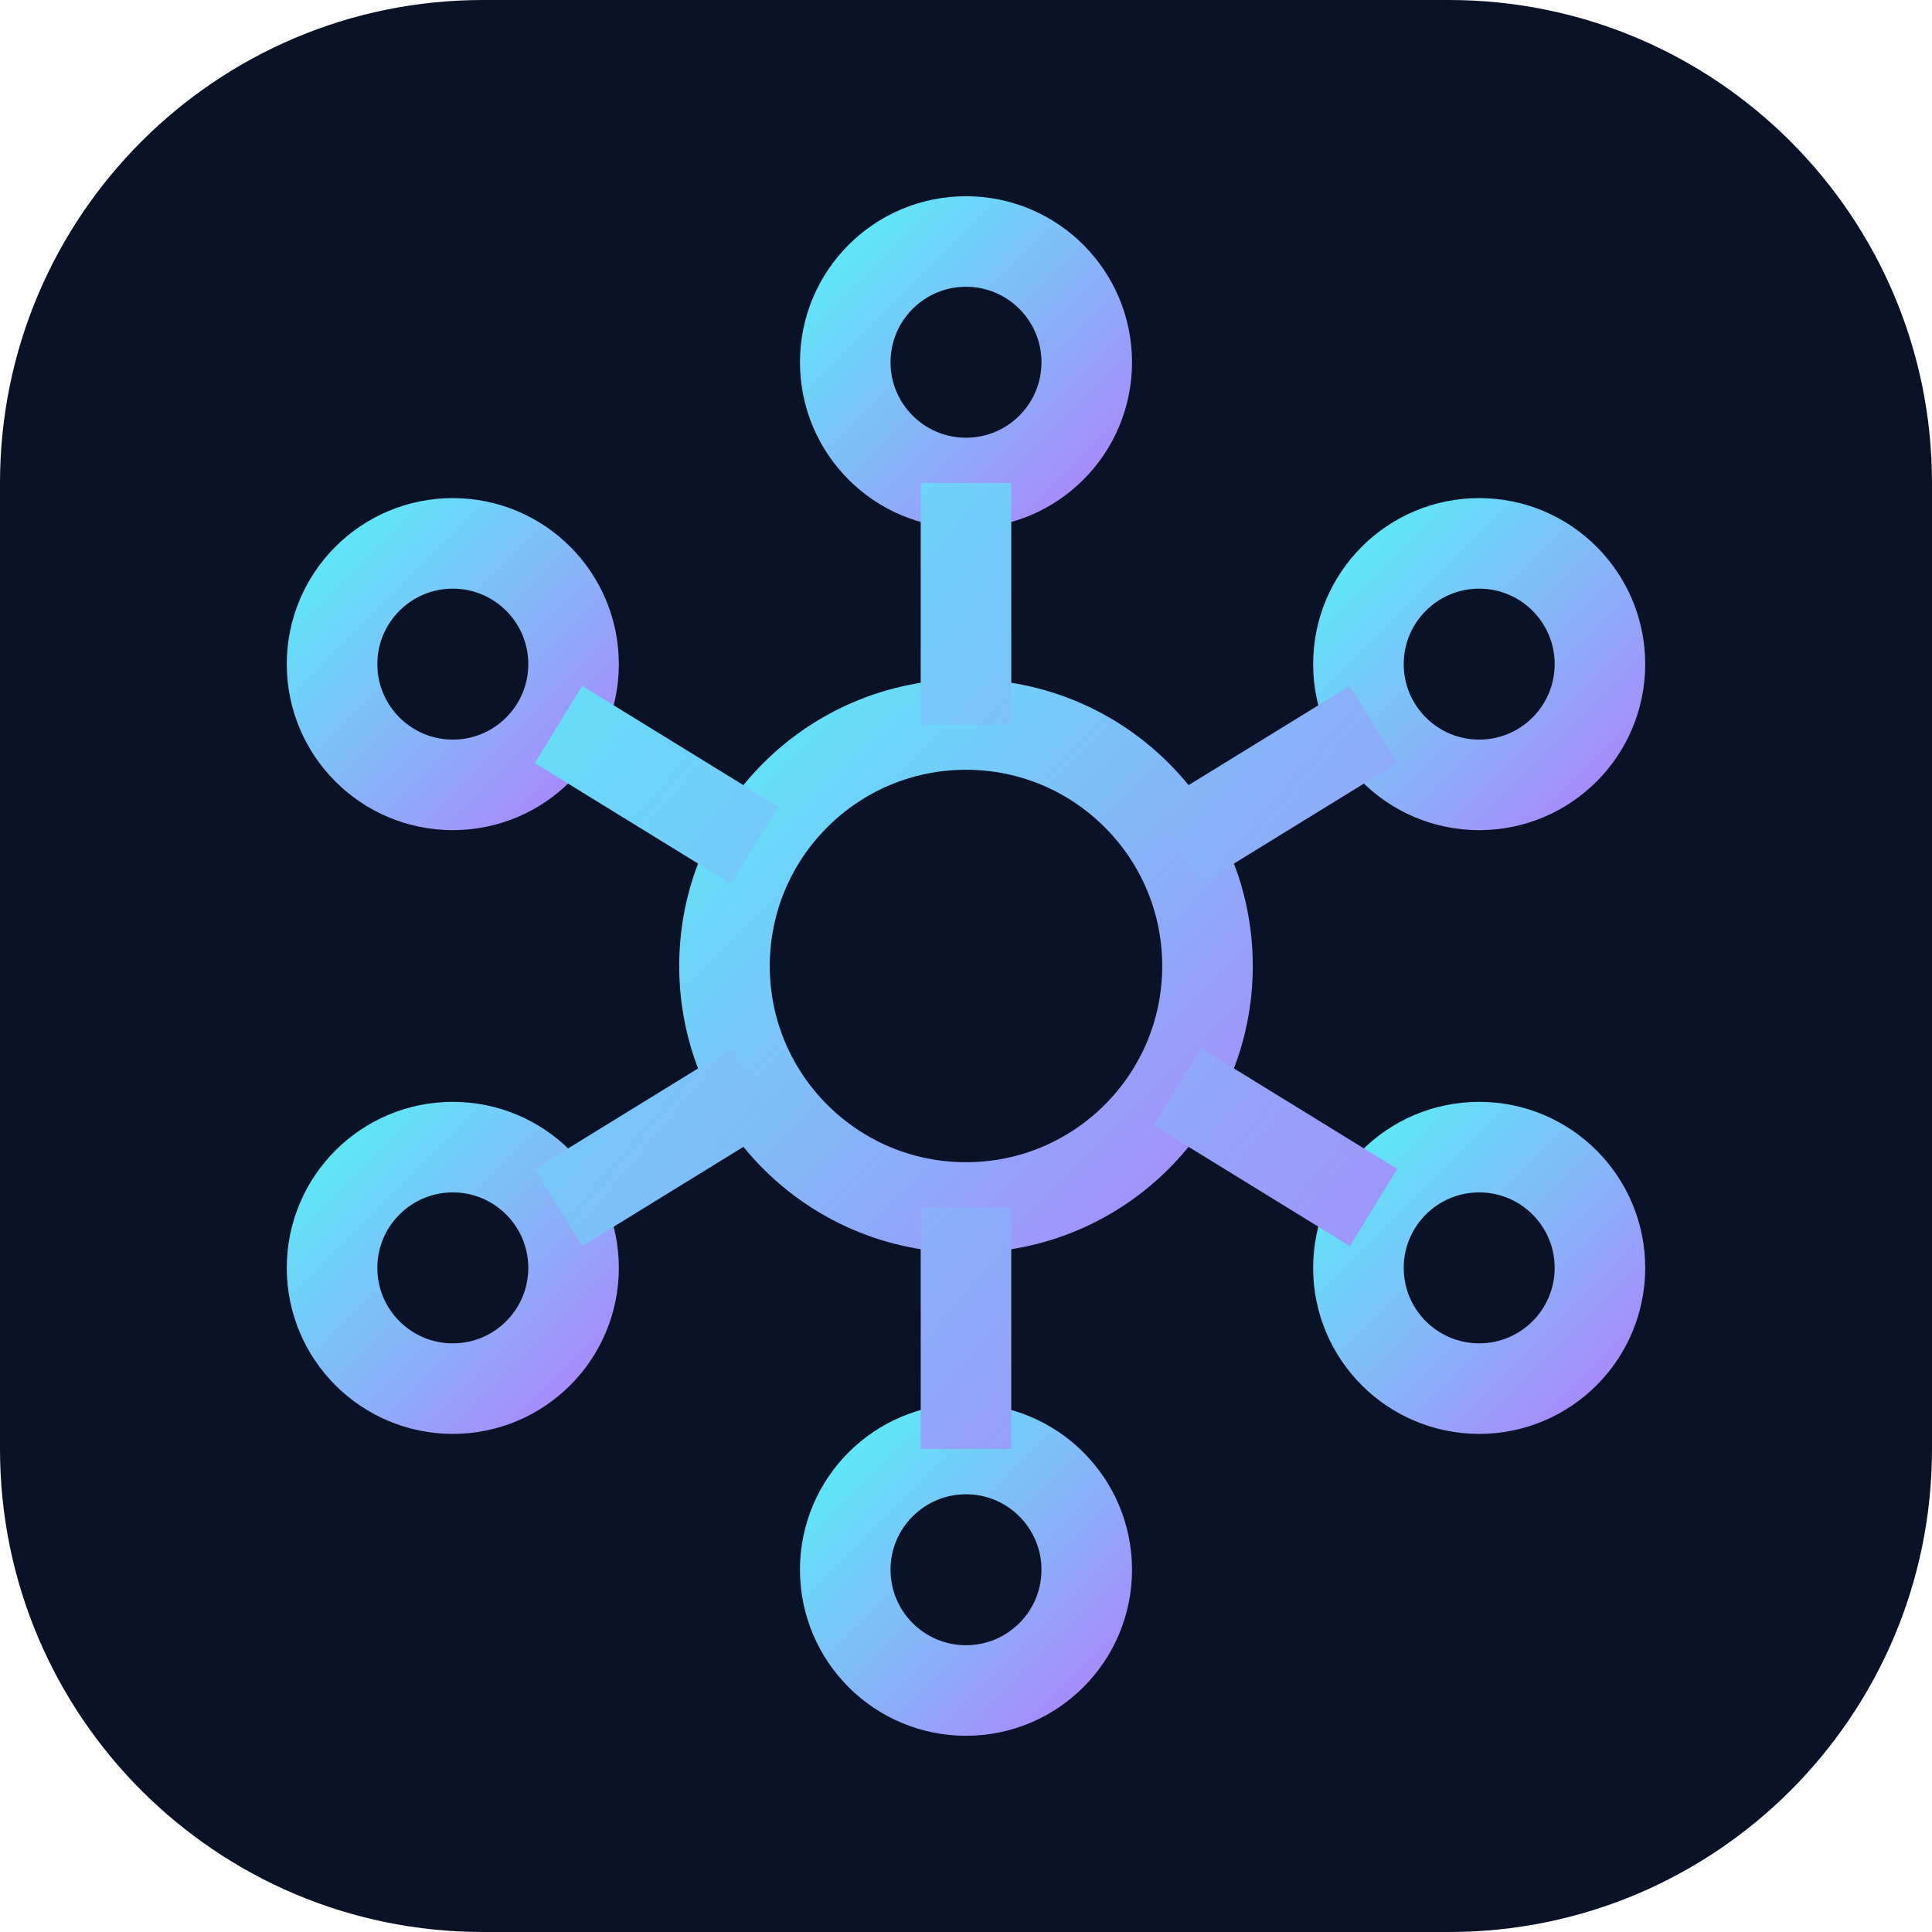
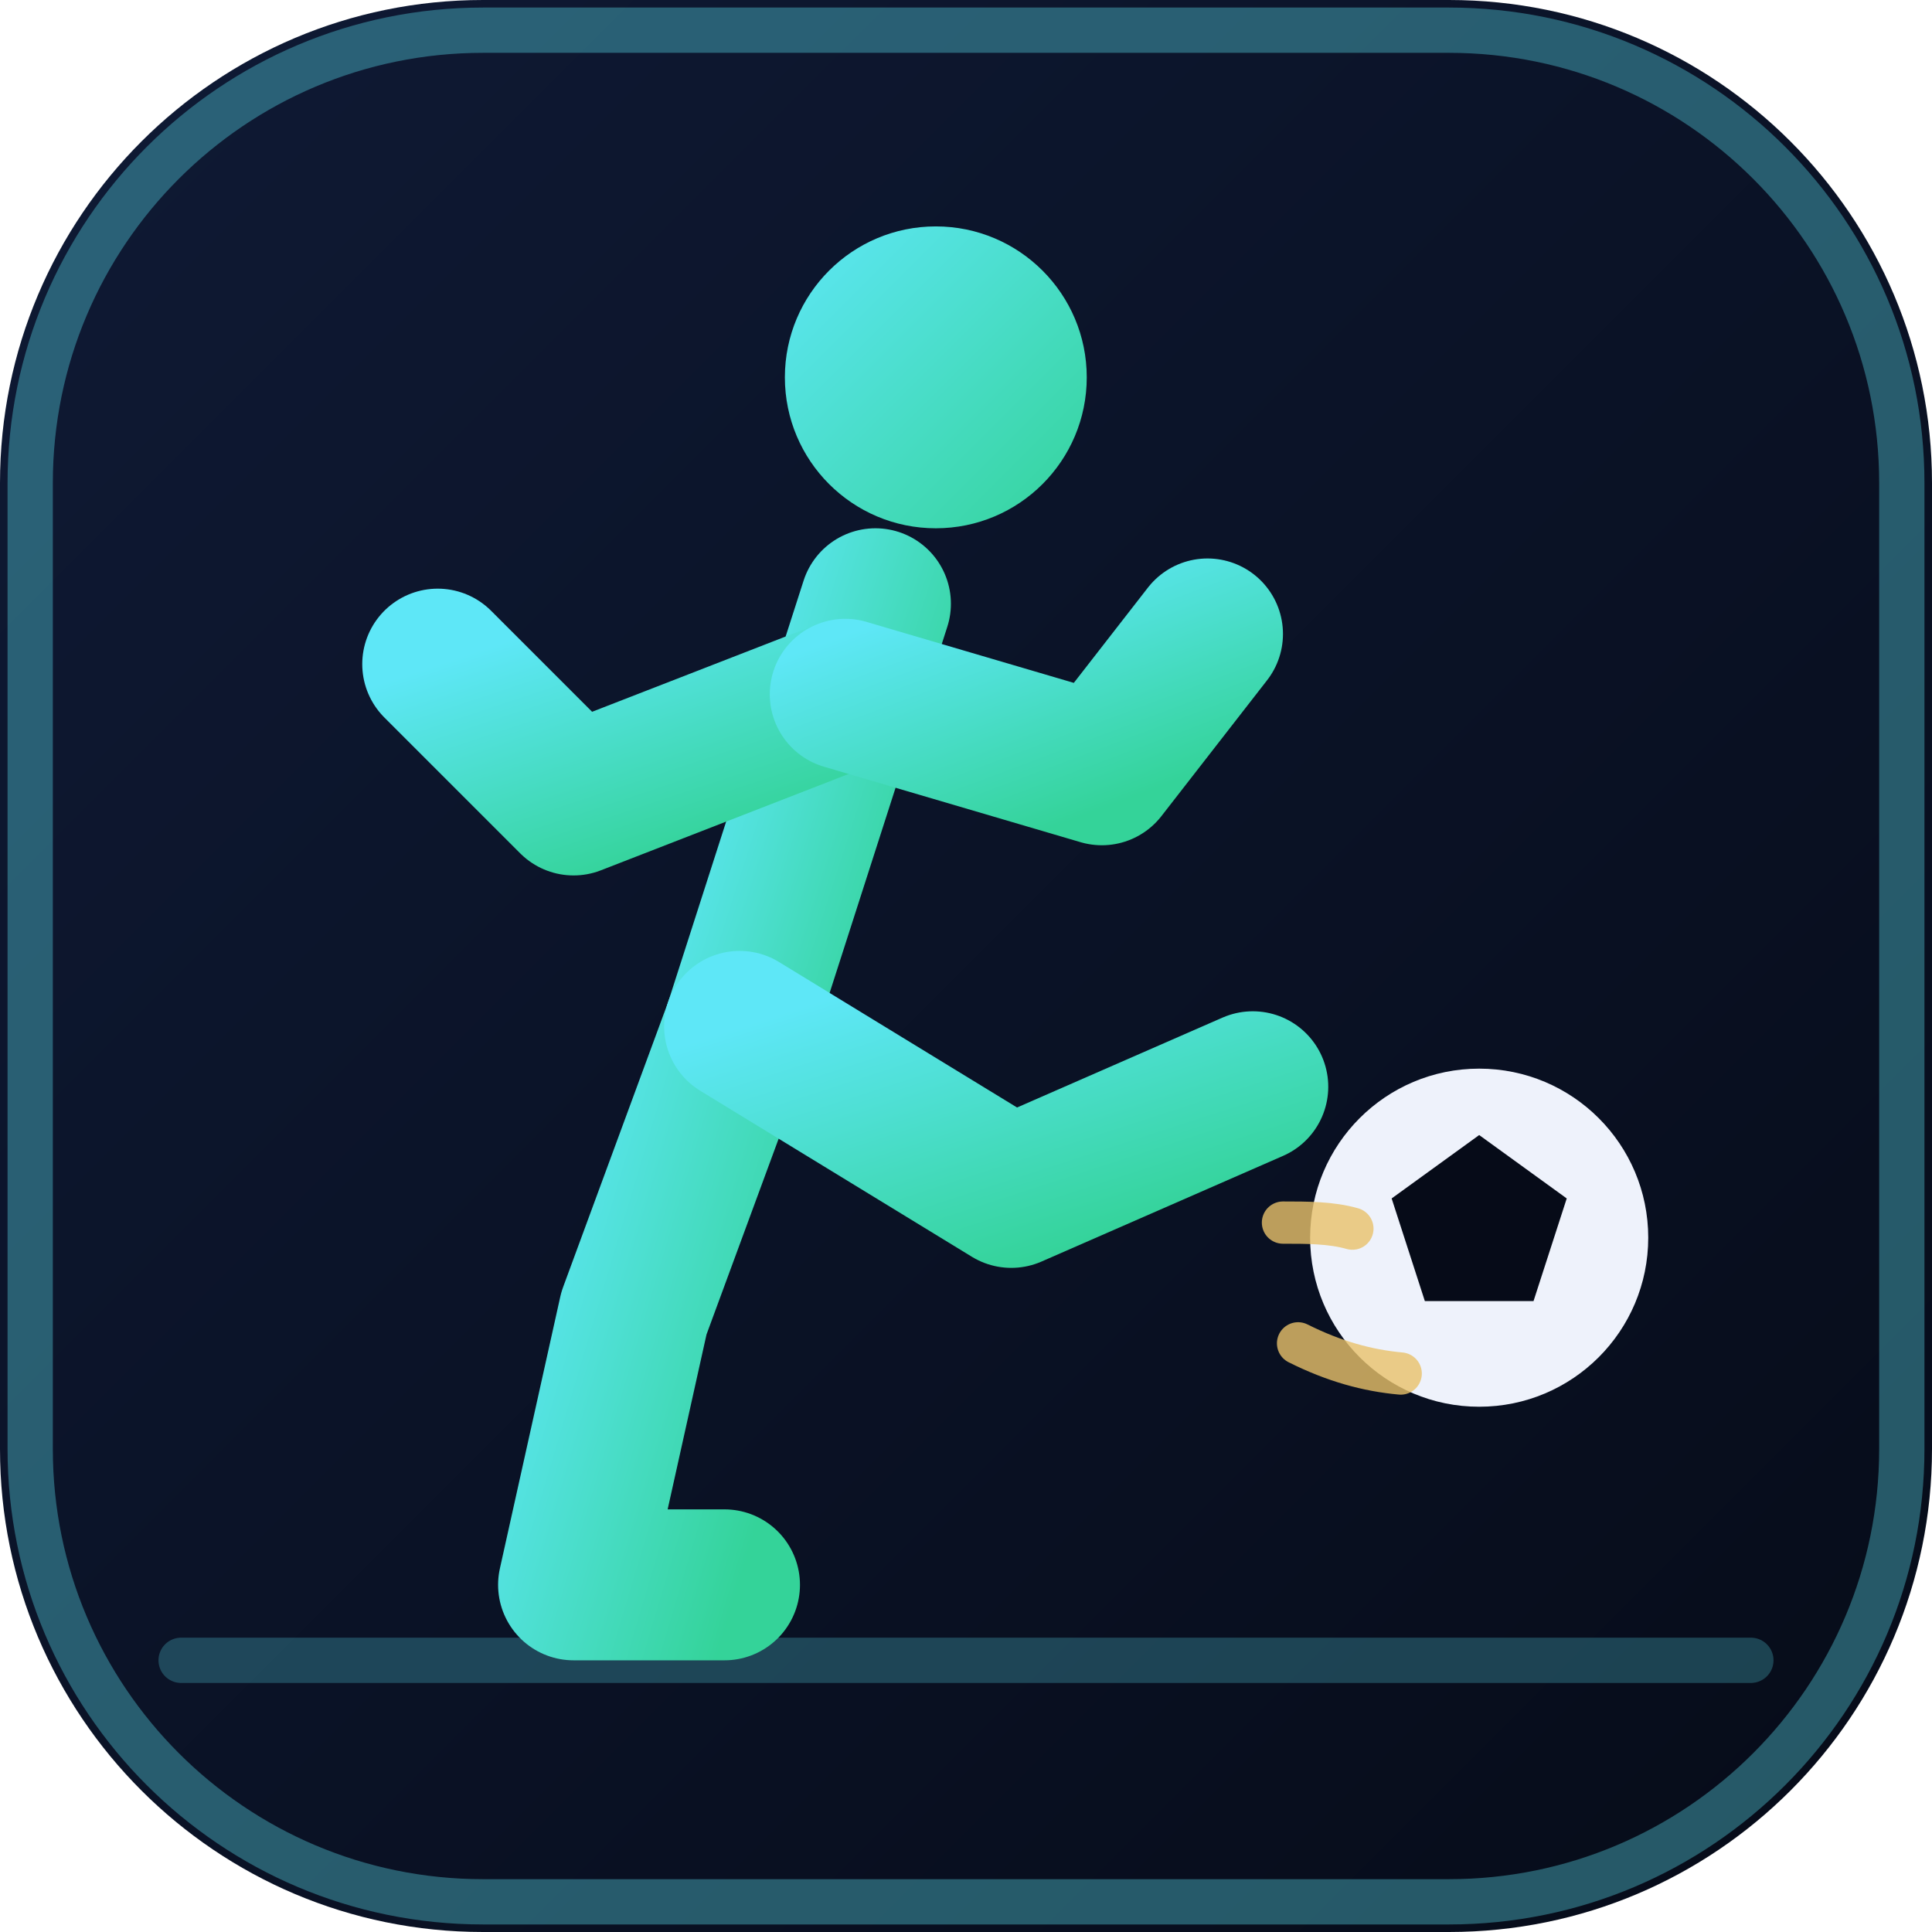
<svg xmlns="http://www.w3.org/2000/svg" viewBox="0 0 64 64">
  <defs>
-     <linearGradient id="g" x1="0" x2="1" y1="0" y2="1">
+     <linearGradient id="bg" x1="0" y1="0" x2="1" y2="1">
+       <stop offset="0" stop-color="#0f1a35" />
+       <stop offset="1" stop-color="#060b18" />
+     </linearGradient>
+     <linearGradient id="p" x1="0" y1="0" x2="1" y2="1">
      <stop offset="0" stop-color="#5ee7f7" />
-       <stop offset="1" stop-color="#a78bfa" />
+       <stop offset="1" stop-color="#34d399" />
    </linearGradient>
  </defs>
-   <rect width="64" height="64" rx="16" fill="#0a1228" />
-   <g fill="none" stroke="url(#g)" stroke-width="3">
-     <circle cx="32" cy="32" r="8" />
-     <circle cx="32" cy="12" r="4" />
-     <circle cx="49" cy="22" r="4" />
-     <circle cx="49" cy="42" r="4" />
-     <circle cx="32" cy="52" r="4" />
-     <circle cx="15" cy="42" r="4" />
-     <circle cx="15" cy="22" r="4" />
-     <path d="M32 16v8M45.5 24l-6.5 4M45.5 40l-6.5-4M32 48v-8M18.5 40l6.5-4M18.5 24l6.5 4" />
+   <rect width="64" height="64" rx="16" fill="url(#bg)" />
+   <rect x="1" y="1" width="62" height="62" rx="15" fill="none" stroke="#5ee7f7" stroke-opacity=".35" stroke-width="1.5" />
+   <path d="M6 55h52" stroke="#5ee7f7" stroke-opacity=".25" stroke-width="1.5" stroke-linecap="round" />
+   <g fill="none" stroke="url(#p)" stroke-width="5" stroke-linecap="round" stroke-linejoin="round">
+     <path d="M29 20 24.5 34" />
+     <path d="M28 23 19 26.5 14.5 22" />
+     <path d="M28 23 36.5 25.5 40 21" />
+     <path d="M24.5 34 21 43.5 19 52.5h5" />
+     <path d="M24.5 34 33.5 39.5 41.5 36" />
  </g>
+   <circle cx="31" cy="12.5" r="5" fill="url(#p)" />
+   <circle cx="49" cy="41" r="5.6" fill="#eef2fb" />
+   <path d="M49 37.6 51.9 39.7 50.8 43.1h-3.6l-1.1-3.4z" fill="#060b18" />
+   <path d="M43 44.5c1.2.6 2.3.9 3.4 1M42.5 40.5c.8 0 1.6 0 2.3.2" stroke="#e8c26a" stroke-width="1.4" stroke-linecap="round" fill="none" opacity=".8" />
</svg>
